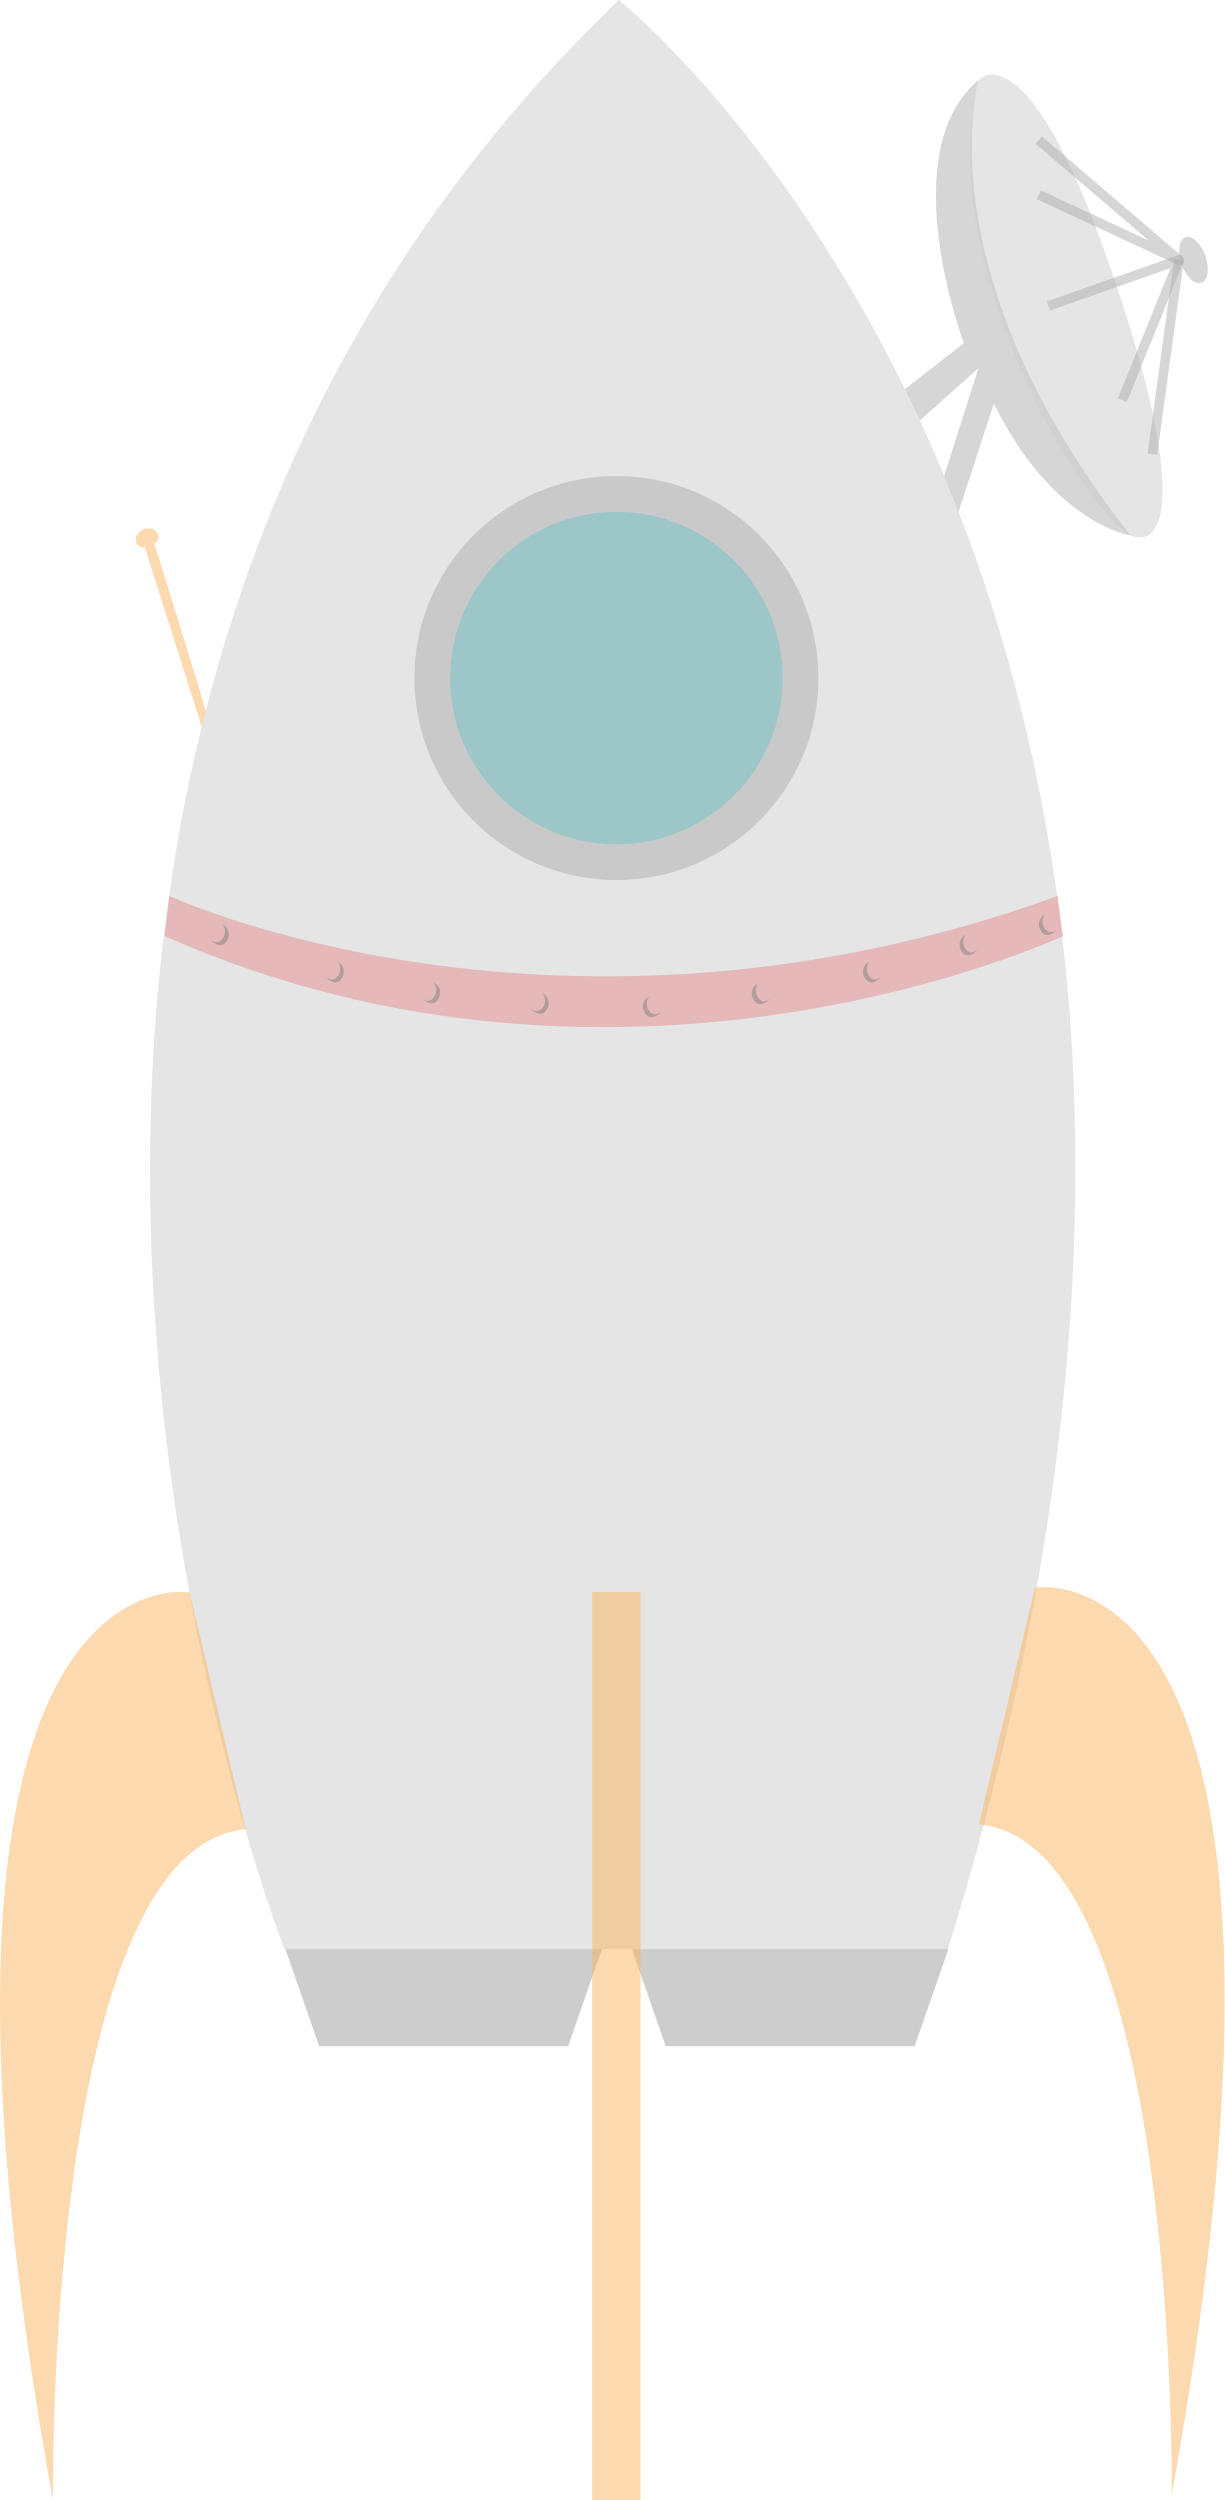
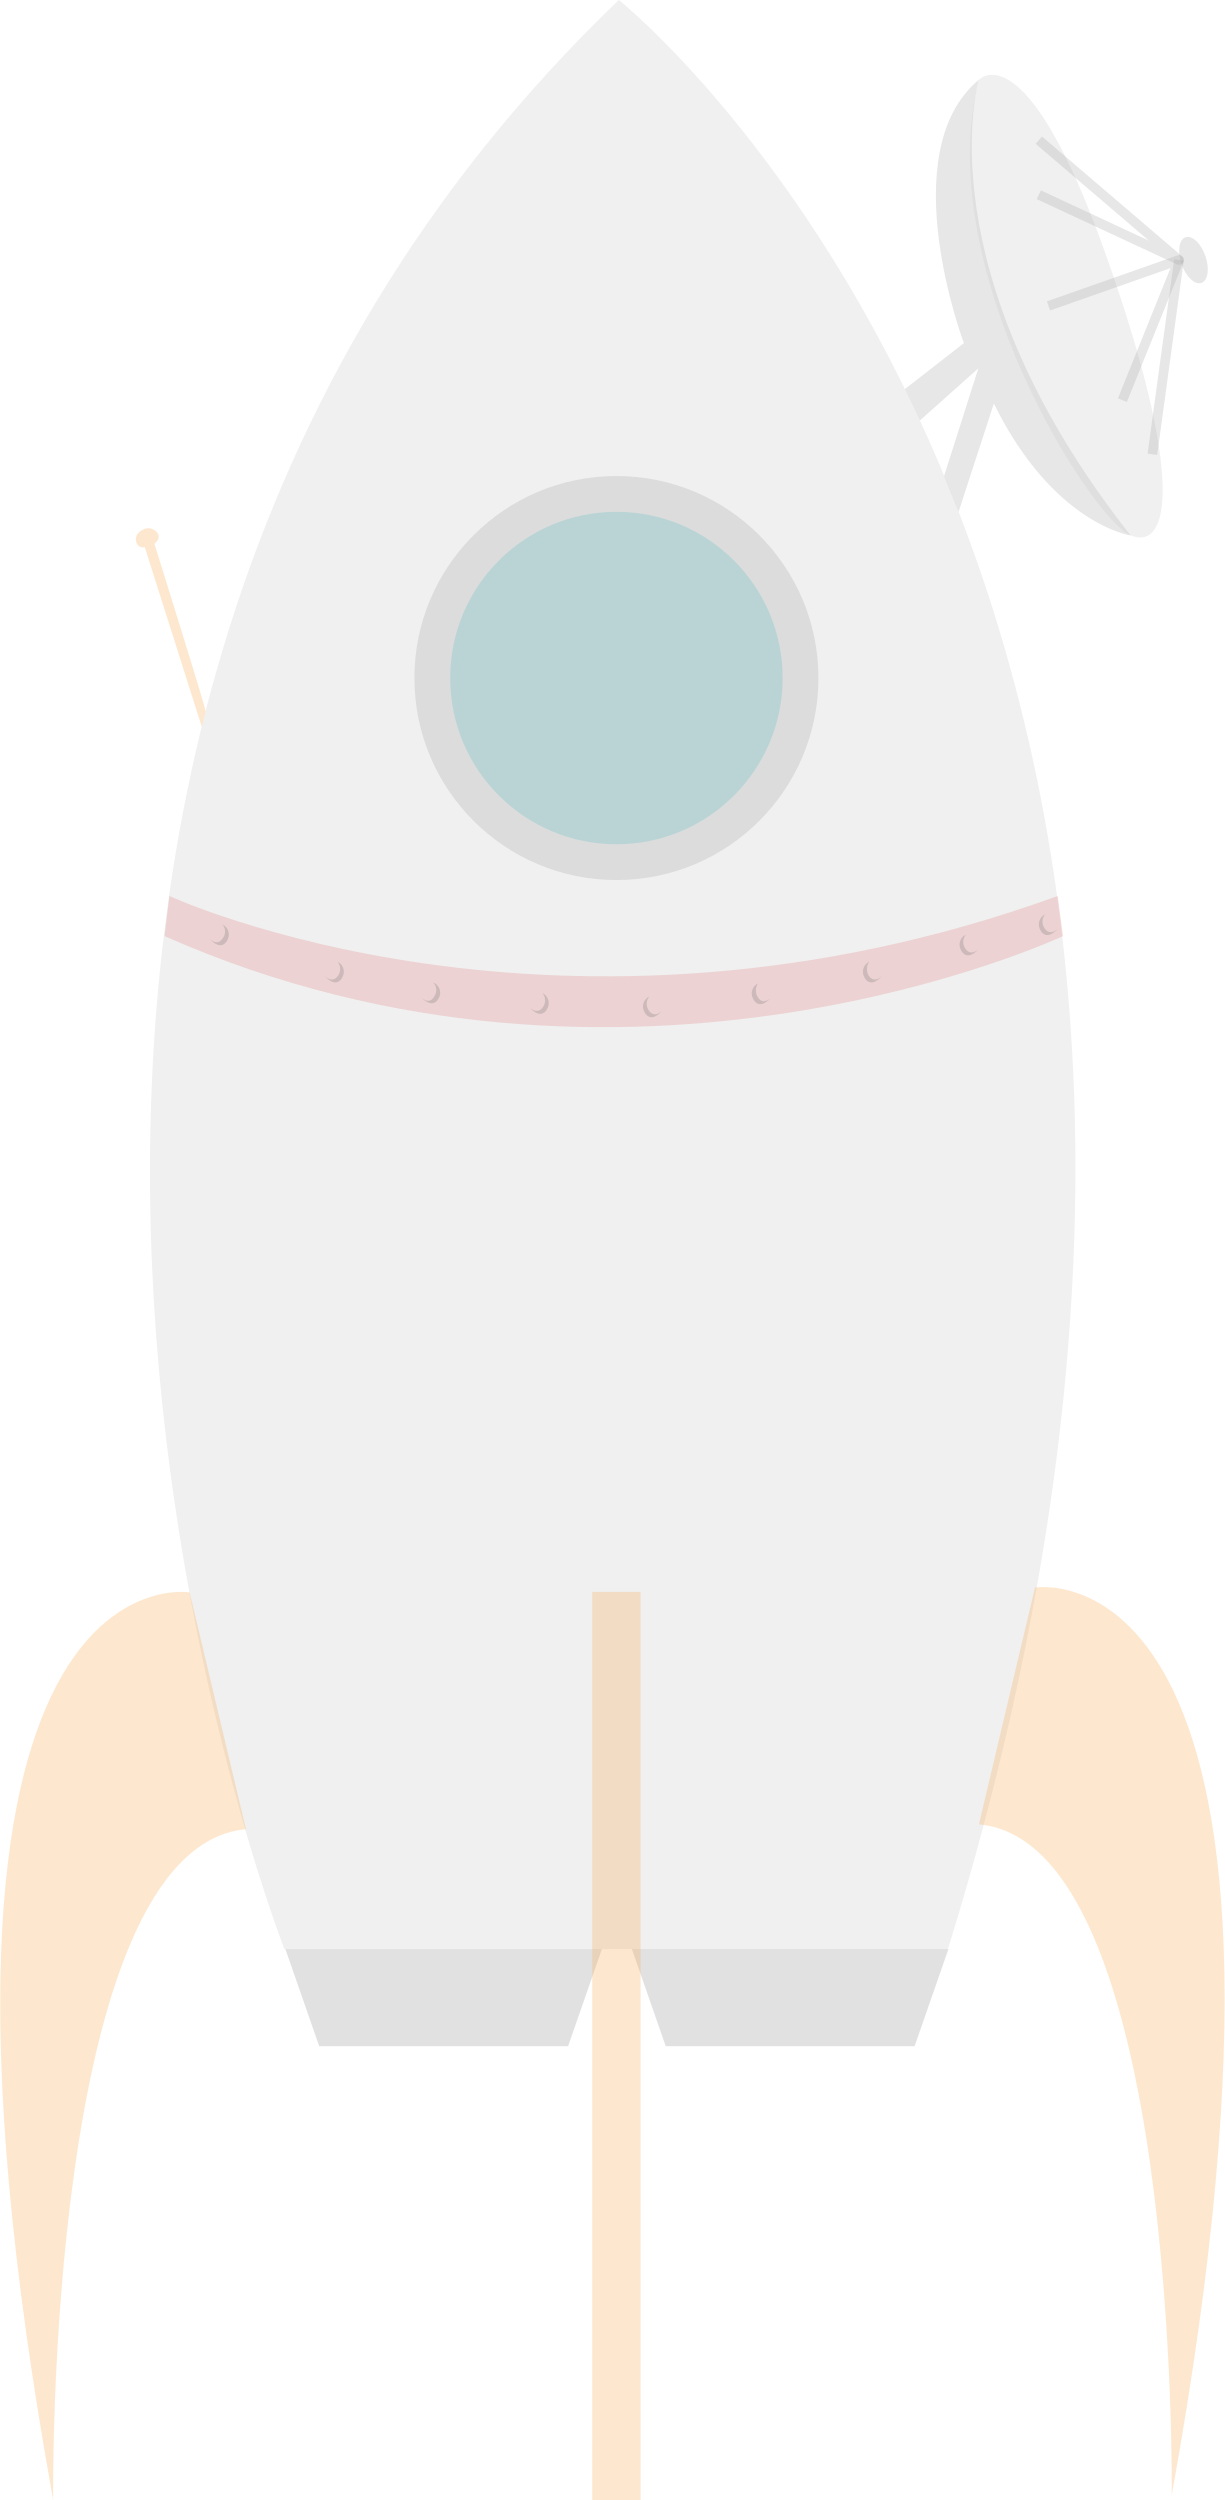
- <svg xmlns="http://www.w3.org/2000/svg" id="Calque_1" data-name="Calque 1" viewBox="0 0 253.4 517.3">
+ <svg xmlns="http://www.w3.org/2000/svg" viewBox="0 0 253.4 517.3">
  <defs>
-     <style>.cls-1{fill:#9b9b9b;}.cls-1,.cls-2,.cls-3,.cls-4,.cls-5,.cls-6,.cls-7,.cls-8{opacity:0.5;}.cls-2{fill:#cdcccc;}.cls-3{fill:#f9b35d;}.cls-4{fill:#e38d8e;}.cls-5{fill:#827f7f;}.cls-6{fill:#adadad;}.cls-7{fill:#6dc4c6;}.cls-8{fill:none;stroke:#adadad;stroke-linejoin:round;stroke-width:2px;}</style>
+     <style>.cls-1{fill:#9b9b9b;}.cls-1,.cls-2,.cls-3,.cls-4,.cls-5,.cls-6,.cls-7,.cls-8{opacity:0.3;}.cls-2{fill:#cdcccc;}.cls-3{fill:#f9b35d;}.cls-4{fill:#e38d8e;}.cls-5{fill:#827f7f;}.cls-6{fill:#adadad;}.cls-7{fill:#6dc4c6;}.cls-8{fill:none;stroke:#adadad;stroke-linejoin:round;stroke-width:2px;}</style>
  </defs>
-   <polygon class="cls-1" points="59.05 403.3 66.05 423.4 117.55 423.4 124.55 403.3 59.05 403.3" />
-   <path class="cls-2" d="M58.9,403.3S-37.3,158.6,128.1,0c0,0,154.8,123.3,68.1,403.3Z" transform="translate(-0.05)" />
-   <polygon class="cls-1" points="130.75 403.3 137.75 423.4 189.25 423.4 196.25 403.3 130.75 403.3" />
-   <path class="cls-3" d="M39.3,329.5S-25,318.6,11,517.3c0,0-1.6-135,39.9-138.8" transform="translate(-0.05)" />
-   <path class="cls-3" d="M214.2,328.5s64.3-10.9,28.3,187.8c0,0,1.6-135-39.9-138.8" transform="translate(-0.05)" />
-   <rect class="cls-3" x="122.55" y="329.4" width="10" height="187.9" />
-   <path class="cls-4" d="M35.1,185.4s80.7,37.4,183.8,0l1.1,8.3s-90.2,42.4-185.9,0Z" transform="translate(-0.05)" />
-   <path class="cls-5" d="M46.1,191.3a2.31,2.31,0,0,1,1.1,3c-.1.1-.1.3-.2.4-1.4,2.2-3.5-.4-3.5-.4s1.5,1.6,2.6-.1A2.26,2.26,0,0,0,46.1,191.3Z" transform="translate(-0.05)" />
-   <path class="cls-5" d="M179.9,199a2.31,2.31,0,0,0-1.1,3c.1.1.1.3.2.4,1.4,2.2,3.5-.4,3.5-.4s-1.5,1.6-2.7-.1A2.75,2.75,0,0,1,179.9,199Z" transform="translate(-0.05)" />
-   <path class="cls-5" d="M156.9,203.5a2.28,2.28,0,0,0-1.1,3c.1.1.1.3.2.4,1.4,2.2,3.5-.4,3.5-.4s-1.5,1.6-2.6-.1A2.56,2.56,0,0,1,156.9,203.5Z" transform="translate(-0.05)" />
-   <path class="cls-5" d="M112.3,205.5a2.31,2.31,0,0,1,1.1,3c-.1.1-.1.2-.2.4-1.4,2.2-3.5-.4-3.5-.4s1.5,1.6,2.7-.1A2.4,2.4,0,0,0,112.3,205.5Z" transform="translate(-0.05)" />
-   <path class="cls-5" d="M89.7,203.3a2.3,2.3,0,0,1,1.3,2.9c-.1.1-.1.3-.2.4-1.2,2.3-3.5-.1-3.5-.1s1.6,1.5,2.6-.3A2.27,2.27,0,0,0,89.7,203.3Z" transform="translate(-0.05)" />
-   <path class="cls-5" d="M69.9,199a2.31,2.31,0,0,1,1.1,3c-.1.1-.1.2-.2.4-1.4,2.2-3.5-.4-3.5-.4s1.5,1.6,2.7-.1A2.4,2.4,0,0,0,69.9,199Z" transform="translate(-0.05)" />
-   <path class="cls-5" d="M134.4,206.2a2.28,2.28,0,0,0-1.1,3c.1.1.1.3.2.4,1.4,2.2,3.5-.4,3.5-.4s-1.5,1.6-2.7-.1A2.4,2.4,0,0,1,134.4,206.2Z" transform="translate(-0.05)" />
-   <path class="cls-5" d="M199.9,193.4a2.28,2.28,0,0,0-1.1,3c.1.1.1.3.2.4,1.4,2.2,3.5-.4,3.5-.4s-1.5,1.6-2.7-.1A2.41,2.41,0,0,1,199.9,193.4Z" transform="translate(-0.05)" />
-   <path class="cls-5" d="M216.3,189.2a2.31,2.31,0,0,0-1.1,3c.1.1.1.2.2.4,1.4,2.2,3.5-.4,3.5-.4s-1.5,1.6-2.7-.1A2.4,2.4,0,0,1,216.3,189.2Z" transform="translate(-0.05)" />
-   <circle class="cls-6" cx="127.55" cy="140.3" r="41.8" />
-   <circle class="cls-7" cx="127.55" cy="140.3" r="34.4" />
-   <path class="cls-3" d="M42.6,147.2c.1-.5-10.6-34.7-10.6-34.7s1.7-1.2.4-2.5a2.32,2.32,0,0,0-2.8-.4s-2,.9-1.3,2.7a1.35,1.35,0,0,0,1.7.9l11.8,37.2" transform="translate(-0.05)" />
-   <path class="cls-6" d="M187.3,80.5,199.5,71s-14.9-39.5,3.1-54.5c0,0-11.8,39.5,31.4,94.3,0,0-16-2.3-28.3-27.3l-7.3,22.4-3-7.4,7.1-22.3L190.4,87Z" transform="translate(-0.05)" />
-   <path class="cls-2" d="M202.6,16.5s9.7-10.5,26.2,36S242,114,234,110.8,192.6,55.5,202.6,16.5Z" transform="translate(-0.05)" />
-   <polyline class="cls-8" points="214.95 29 243.95 53.8 214.95 40.3" />
-   <polyline class="cls-8" points="216.95 63.3 243.95 53.8 232.25 82.8" />
-   <line class="cls-8" x1="243.95" y1="53.8" x2="238.45" y2="94" />
-   <ellipse class="cls-6" cx="247.01" cy="53.79" rx="2.6" ry="5" transform="translate(-3.98 84.42) rotate(-19.24)" />
+   <g id="Calque_2" data-name="Calque 2">
+     <g id="Calque_1-2" data-name="Calque 1">
+       <polygon class="cls-1" points="59.05 403.3 66.05 423.4 117.55 423.4 124.55 403.3 59.05 403.3" />
+       <path class="cls-2" d="M58.85,403.3S-37.35,158.6,128.05,0c0,0,154.8,123.3,68.1,403.3Z" />
+       <polygon class="cls-1" points="130.75 403.3 137.75 423.4 189.25 423.4 196.25 403.3 130.75 403.3" />
+       <path class="cls-3" d="M39.25,329.5S-25,318.6,11,517.3c0,0-1.6-135,39.9-138.8" />
+       <path class="cls-3" d="M214.15,328.5s64.3-10.9,28.3,187.8c0,0,1.6-135-39.9-138.8" />
+       <rect class="cls-3" x="122.55" y="329.4" width="10" height="187.9" />
+       <path class="cls-4" d="M35.05,185.4s80.7,37.4,183.8,0l1.1,8.3s-90.2,42.4-185.9,0Z" />
+       <path class="cls-5" d="M46.05,191.3a2.31,2.31,0,0,1,1.1,3c-.1.1-.1.3-.2.4-1.4,2.2-3.5-.4-3.5-.4s1.5,1.6,2.6-.1A2.26,2.26,0,0,0,46.05,191.3Z" />
+       <path class="cls-5" d="M179.85,199a2.31,2.31,0,0,0-1.1,3c.1.1.1.3.2.4,1.4,2.2,3.5-.4,3.5-.4s-1.5,1.6-2.7-.1A2.75,2.75,0,0,1,179.85,199Z" />
+       <path class="cls-5" d="M156.85,203.5a2.28,2.28,0,0,0-1.1,3c.1.1.1.3.2.4,1.4,2.2,3.5-.4,3.5-.4s-1.5,1.6-2.6-.1A2.56,2.56,0,0,1,156.85,203.5Z" />
+       <path class="cls-5" d="M112.25,205.5a2.31,2.31,0,0,1,1.1,3c-.1.1-.1.2-.2.4-1.4,2.2-3.5-.4-3.5-.4s1.5,1.6,2.7-.1A2.4,2.4,0,0,0,112.25,205.5Z" />
+       <path class="cls-5" d="M89.65,203.3a2.3,2.3,0,0,1,1.3,2.9c-.1.1-.1.3-.2.4-1.2,2.3-3.5-.1-3.5-.1s1.6,1.5,2.6-.3A2.27,2.27,0,0,0,89.65,203.3Z" />
+       <path class="cls-5" d="M69.85,199a2.31,2.31,0,0,1,1.1,3c-.1.1-.1.2-.2.4-1.4,2.2-3.5-.4-3.5-.4s1.5,1.6,2.7-.1A2.4,2.4,0,0,0,69.85,199Z" />
+       <path class="cls-5" d="M134.35,206.2a2.28,2.28,0,0,0-1.1,3c.1.1.1.3.2.4,1.4,2.2,3.5-.4,3.5-.4s-1.5,1.6-2.7-.1A2.4,2.4,0,0,1,134.35,206.2Z" />
+       <path class="cls-5" d="M199.85,193.4a2.28,2.28,0,0,0-1.1,3c.1.1.1.3.2.4,1.4,2.2,3.5-.4,3.5-.4s-1.5,1.6-2.7-.1A2.41,2.41,0,0,1,199.85,193.4Z" />
+       <path class="cls-5" d="M216.25,189.2a2.31,2.31,0,0,0-1.1,3c.1.1.1.2.2.4,1.4,2.2,3.5-.4,3.5-.4s-1.5,1.6-2.7-.1A2.4,2.4,0,0,1,216.25,189.2Z" />
+       <circle class="cls-6" cx="127.55" cy="140.3" r="41.8" />
+       <circle class="cls-7" cx="127.55" cy="140.3" r="34.4" />
+       <path class="cls-3" d="M42.55,147.2c.1-.5-10.6-34.7-10.6-34.7s1.7-1.2.4-2.5a2.32,2.32,0,0,0-2.8-.4s-2,.9-1.3,2.7a1.35,1.35,0,0,0,1.7.9l11.8,37.2" />
+       <path class="cls-6" d="M187.25,80.5l12.2-9.5s-14.9-39.5,3.1-54.5c0,0-11.8,39.5,31.4,94.3,0,0-16-2.3-28.3-27.3l-7.3,22.4-3-7.4,7.1-22.3L190.35,87Z" />
+       <path class="cls-2" d="M202.55,16.5s9.7-10.5,26.2,36S242,114,234,110.8,192.55,55.5,202.55,16.5Z" />
+       <polyline class="cls-8" points="214.95 29 243.95 53.8 214.95 40.3" />
+       <polyline class="cls-8" points="216.95 63.3 243.95 53.8 232.25 82.8" />
+       <line class="cls-8" x1="243.95" y1="53.8" x2="238.45" y2="94" />
+       <ellipse class="cls-6" cx="246.95" cy="53.8" rx="2.6" ry="5" transform="translate(-3.93 84.4) rotate(-19.24)" />
+     </g>
+   </g>
</svg>
